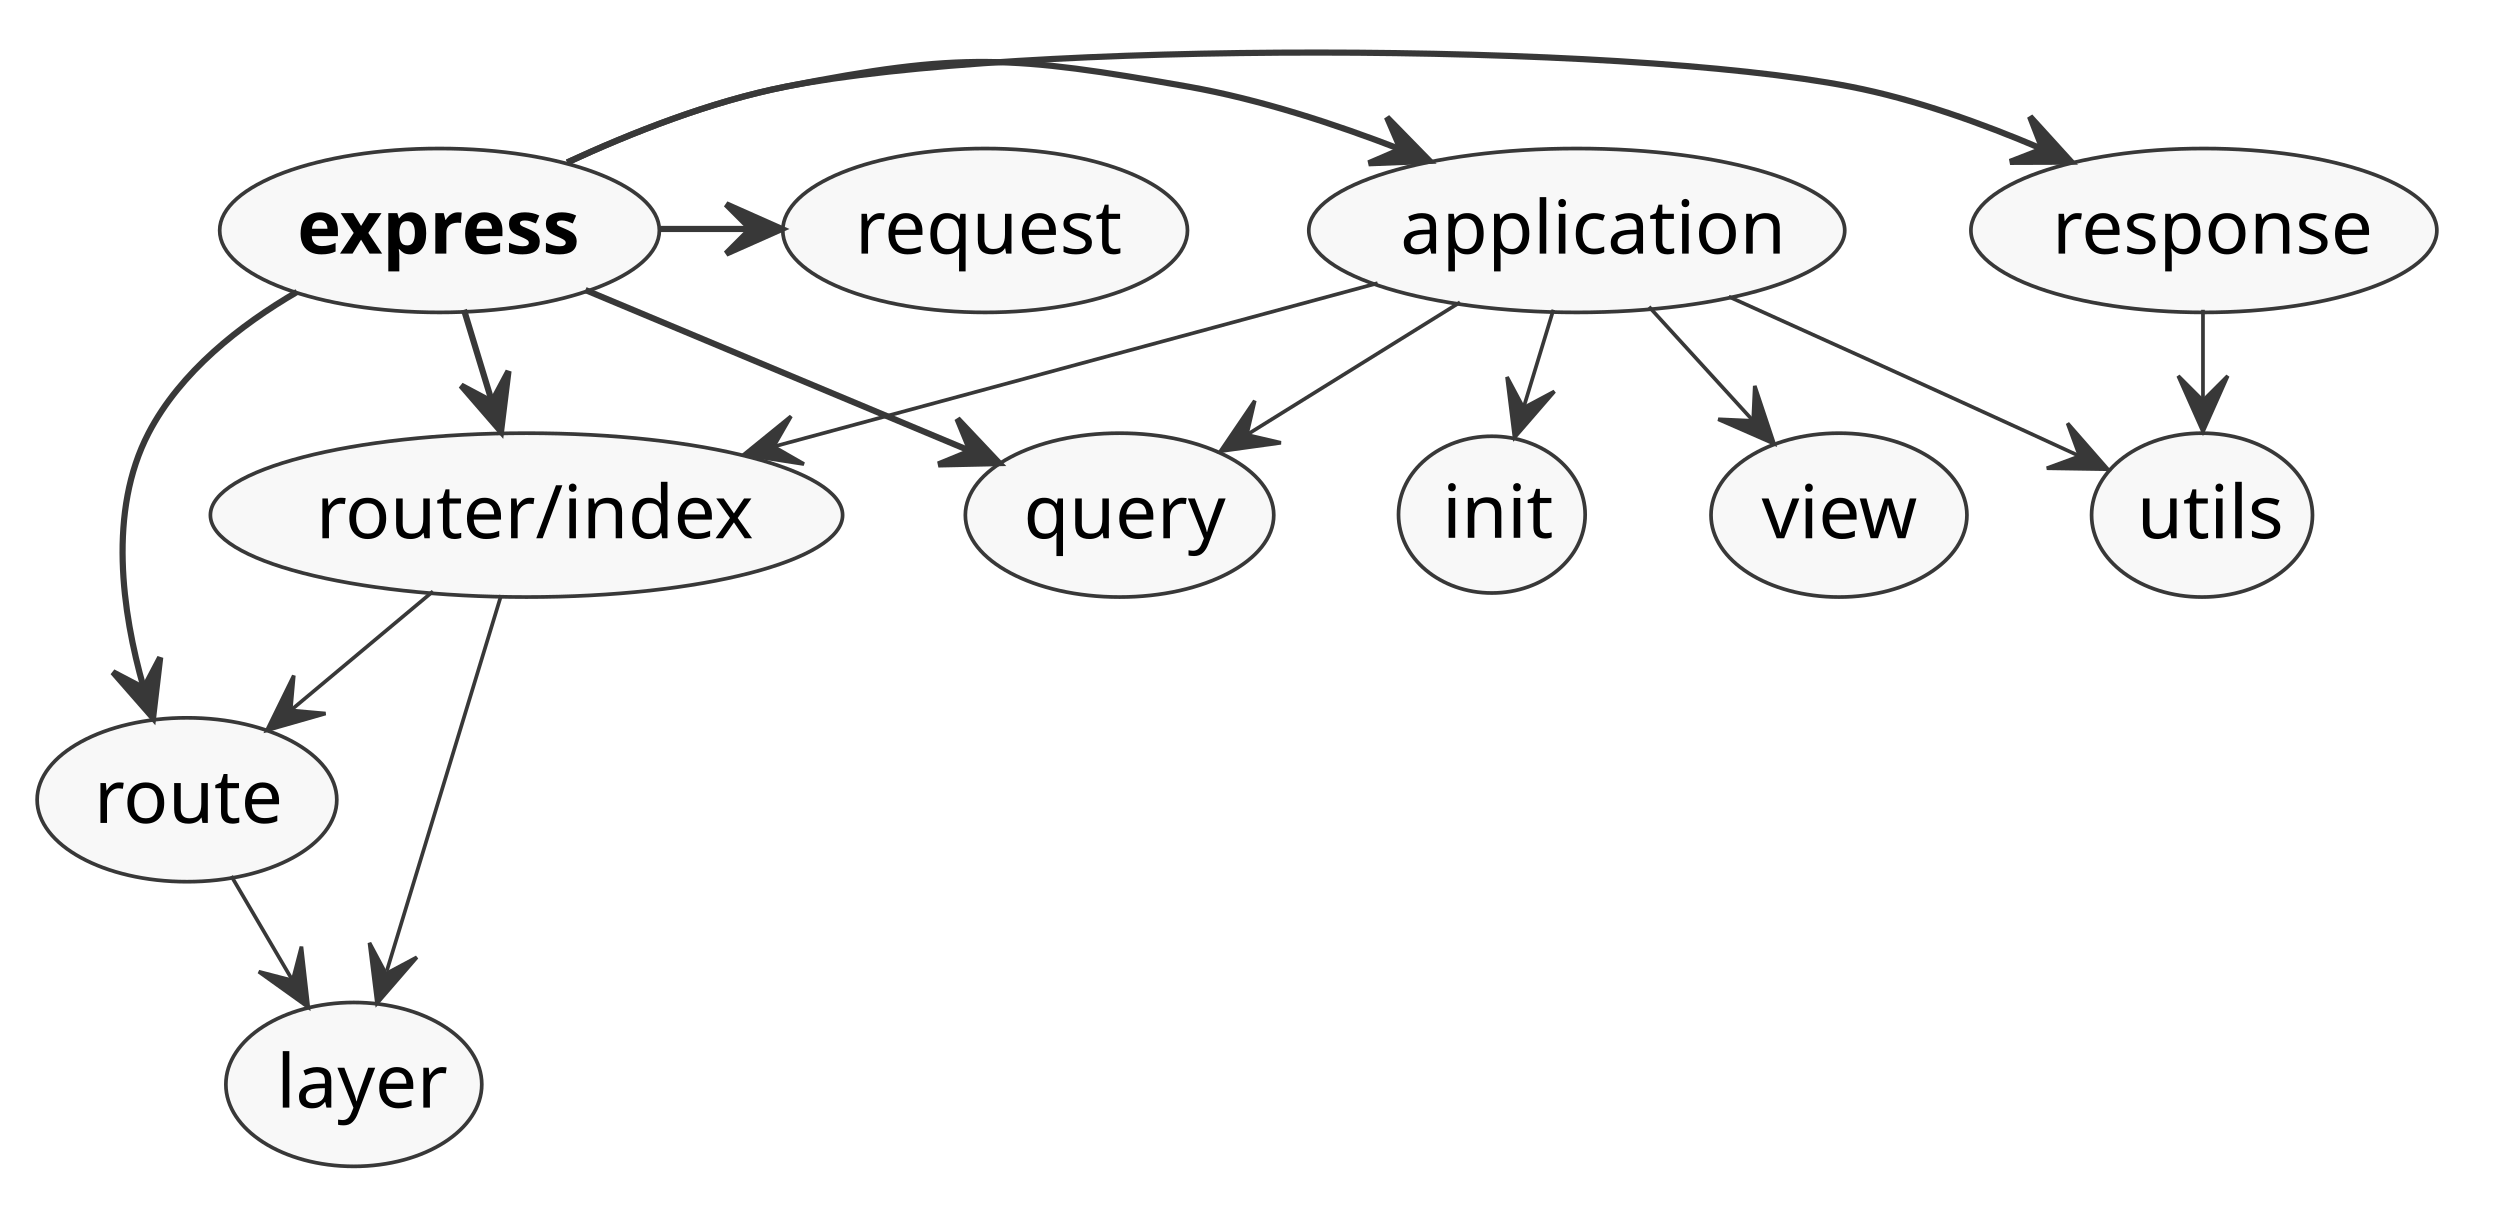
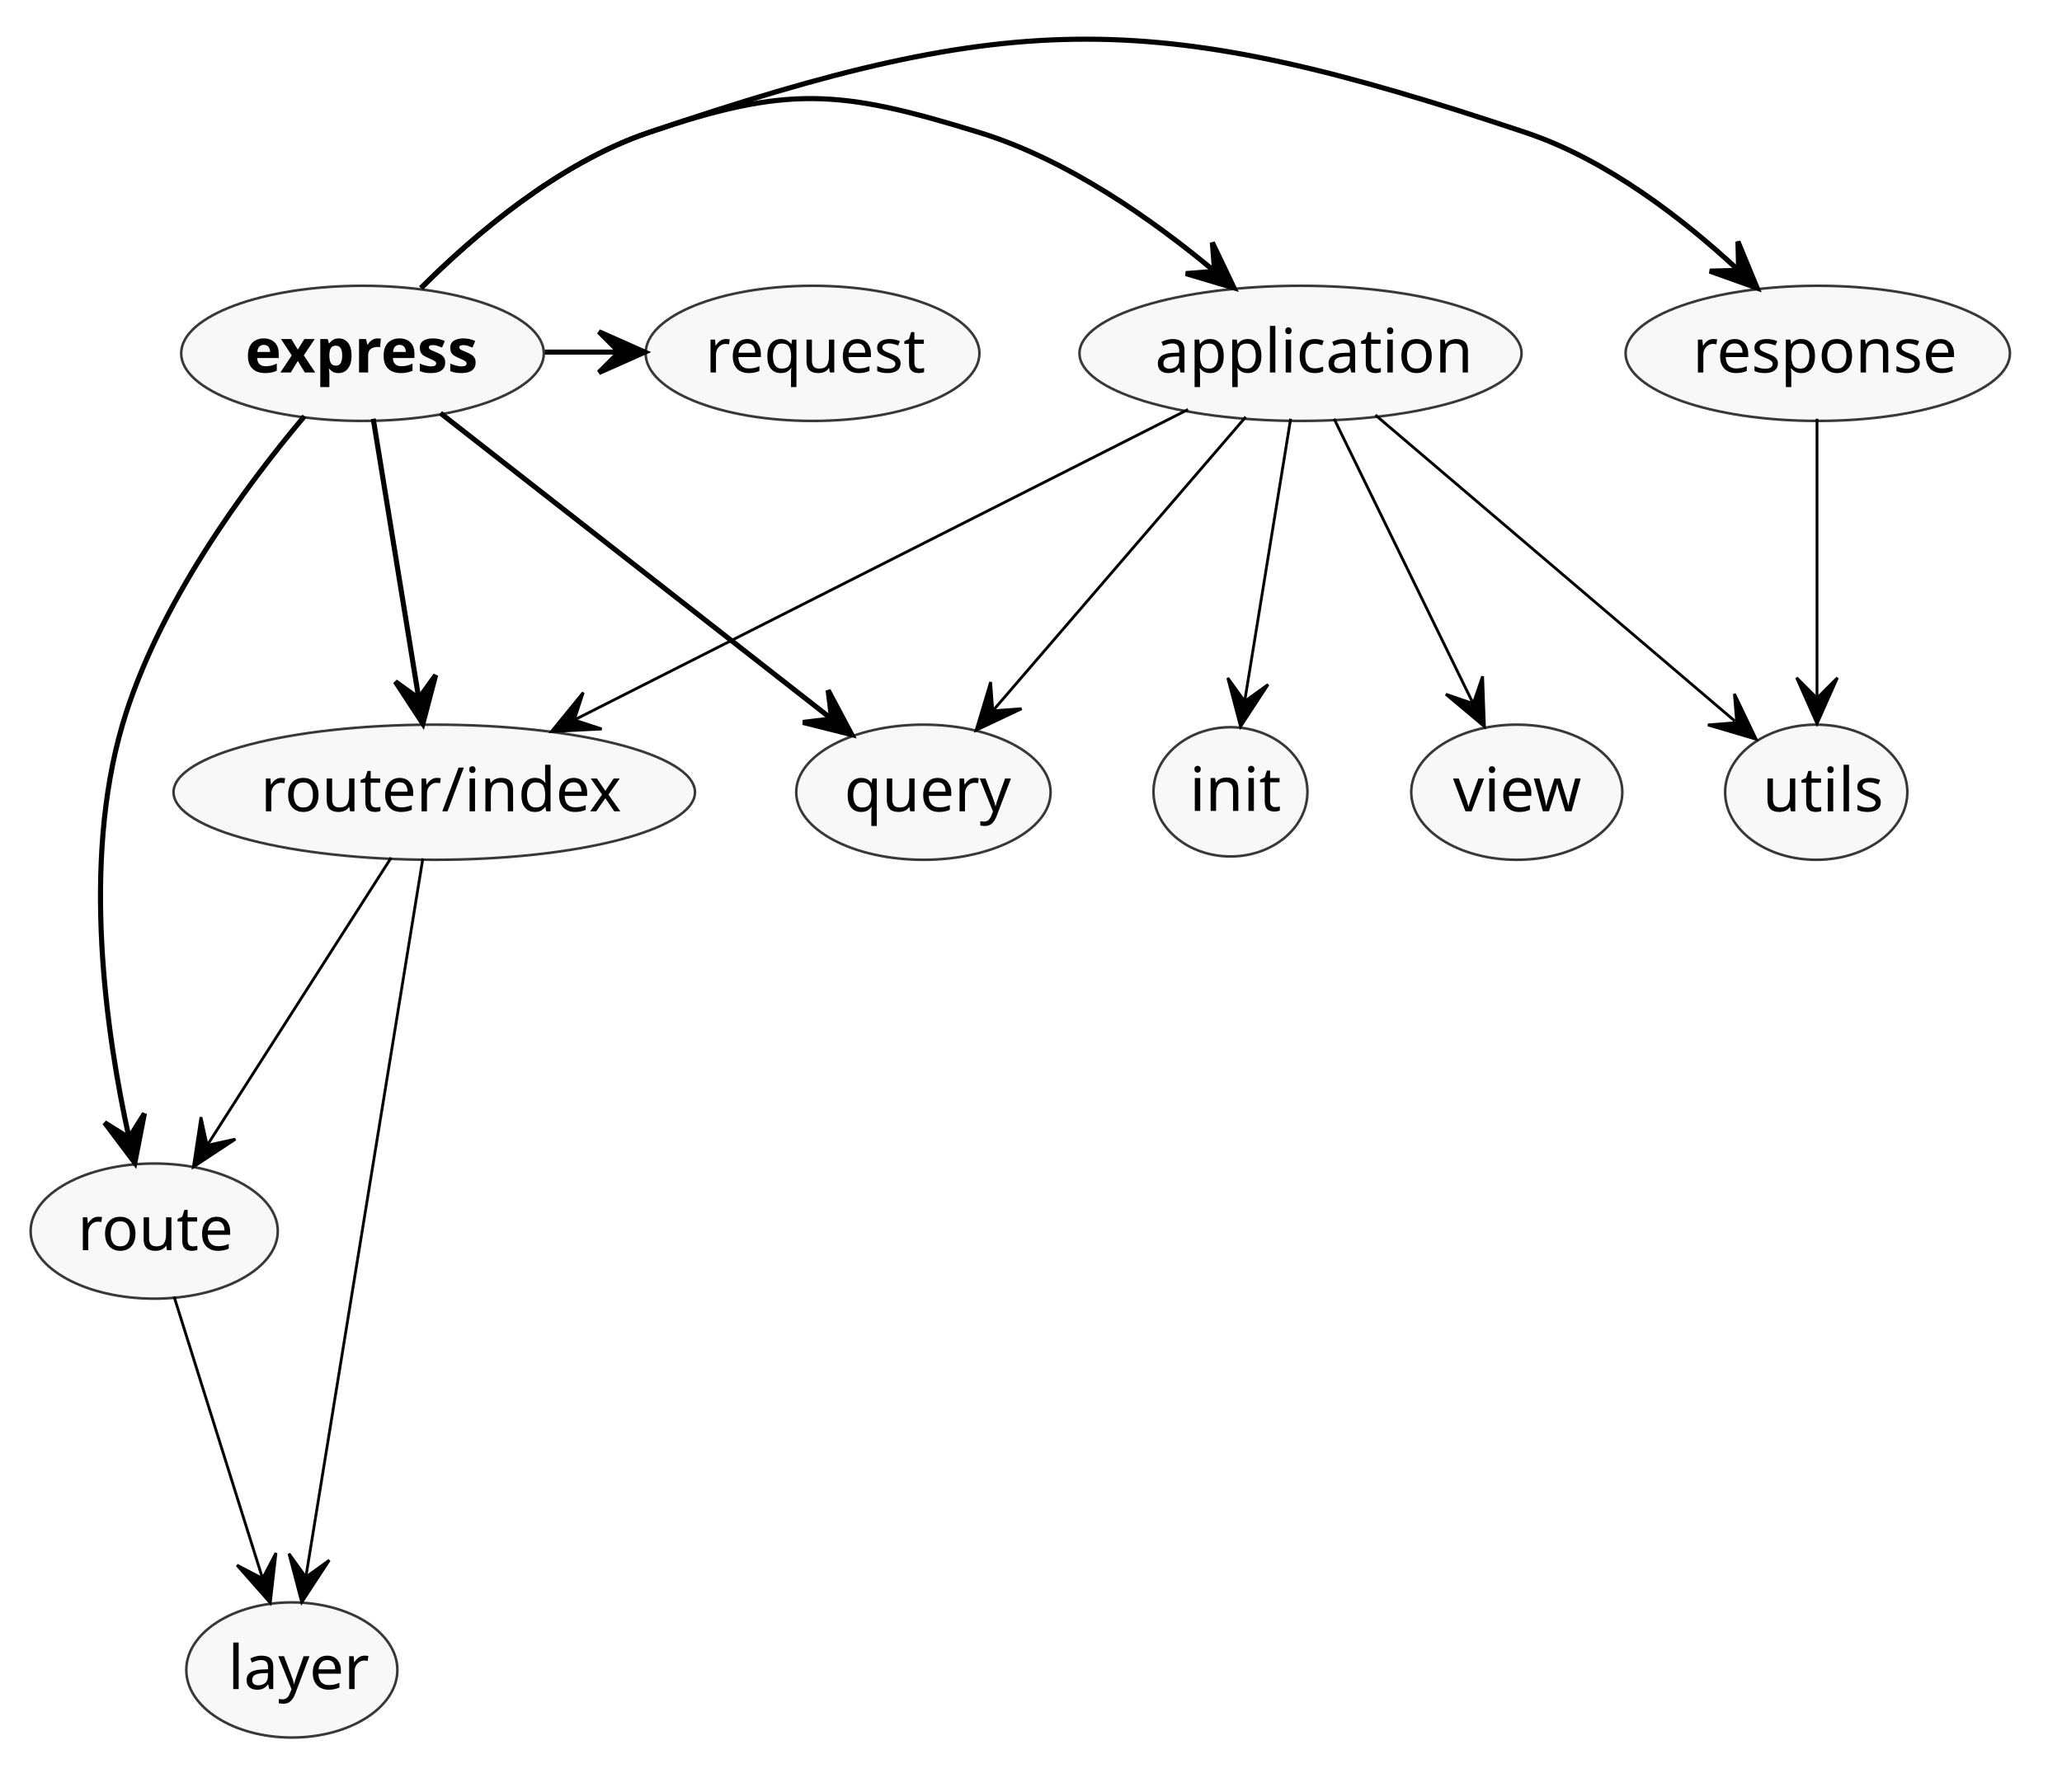
- <svg xmlns="http://www.w3.org/2000/svg" contentScriptType="application/ecmascript" contentStyleType="text/css" height="199px" preserveAspectRatio="none" style="width:404px;height:199px;" version="1.1" viewBox="0 0 404 199" width="404px" zoomAndPan="magnify">
+ <svg xmlns="http://www.w3.org/2000/svg" contentScriptType="application/ecmascript" contentStyleType="text/css" height="351px" preserveAspectRatio="none" style="width:404px;height:351px;" version="1.1" viewBox="0 0 404 351" width="404px" zoomAndPan="magnify">
  <defs />
  <g>
-     <ellipse cx="254.805" cy="37.242" fill="#F8F8F8" rx="43.305" ry="13.242" style="stroke: #383838; stroke-width: 0.6;" />
-     <text fill="#000000" font-family="Tahoma, sans-serif" font-size="12" lengthAdjust="spacingAndGlyphs" textLength="57" x="226.305" y="40.984">application</text>
-     <ellipse cx="71.027" cy="37.242" fill="#F8F8F8" rx="35.527" ry="13.242" style="stroke: #383838; stroke-width: 0.6;" />
-     <text fill="#000000" font-family="Tahoma, sans-serif" font-size="12" font-weight="bold" lengthAdjust="spacingAndGlyphs" textLength="46" x="48.027" y="40.984">express</text>
-     <ellipse cx="241.081" cy="83.165" fill="#F8F8F8" rx="15.081" ry="12.665" style="stroke: #383838; stroke-width: 0.6;" />
-     <text fill="#000000" font-family="Tahoma, sans-serif" font-size="12" lengthAdjust="spacingAndGlyphs" textLength="16" x="233.081" y="86.907">init</text>
-     <ellipse cx="57.178" cy="175.242" fill="#F8F8F8" rx="20.678" ry="13.242" style="stroke: #383838; stroke-width: 0.6;" />
-     <text fill="#000000" font-family="Tahoma, sans-serif" font-size="12" lengthAdjust="spacingAndGlyphs" textLength="25" x="44.678" y="178.984">layer</text>
-     <ellipse cx="180.92" cy="83.242" fill="#F8F8F8" rx="24.92" ry="13.242" style="stroke: #383838; stroke-width: 0.6;" />
-     <text fill="#000000" font-family="Tahoma, sans-serif" font-size="12" lengthAdjust="spacingAndGlyphs" textLength="31" x="165.42" y="86.984">query</text>
-     <ellipse cx="159.198" cy="37.242" fill="#F8F8F8" rx="32.699" ry="13.242" style="stroke: #383838; stroke-width: 0.6;" />
-     <text fill="#000000" font-family="Tahoma, sans-serif" font-size="12" lengthAdjust="spacingAndGlyphs" textLength="42" x="138.198" y="40.984">request</text>
-     <ellipse cx="356.148" cy="37.242" fill="#F8F8F8" rx="37.648" ry="13.242" style="stroke: #383838; stroke-width: 0.6;" />
-     <text fill="#000000" font-family="Tahoma, sans-serif" font-size="12" lengthAdjust="spacingAndGlyphs" textLength="49" x="331.648" y="40.984">response</text>
-     <ellipse cx="30.213" cy="129.242" fill="#F8F8F8" rx="24.213" ry="13.242" style="stroke: #383838; stroke-width: 0.6;" />
-     <text fill="#000000" font-family="Tahoma, sans-serif" font-size="12" lengthAdjust="spacingAndGlyphs" textLength="30" x="15.213" y="132.984">route</text>
-     <ellipse cx="85.083" cy="83.242" fill="#F8F8F8" rx="51.083" ry="13.242" style="stroke: #383838; stroke-width: 0.6;" />
-     <text fill="#000000" font-family="Tahoma, sans-serif" font-size="12" lengthAdjust="spacingAndGlyphs" textLength="68" x="51.083" y="86.984">router/index</text>
-     <ellipse cx="355.849" cy="83.242" fill="#F8F8F8" rx="17.849" ry="13.242" style="stroke: #383838; stroke-width: 0.6;" />
-     <text fill="#000000" font-family="Tahoma, sans-serif" font-size="12" lengthAdjust="spacingAndGlyphs" textLength="21" x="345.349" y="86.984">utils</text>
-     <ellipse cx="297.178" cy="83.242" fill="#F8F8F8" rx="20.678" ry="13.242" style="stroke: #383838; stroke-width: 0.6;" />
-     <text fill="#000000" font-family="Tahoma, sans-serif" font-size="12" lengthAdjust="spacingAndGlyphs" textLength="25" x="284.678" y="86.984">view</text>
-     <path d="M251.026,50.059 C249.546,54.919 247.844,60.514 246.266,65.696 " fill="none" id="application-init" style="stroke: #383838; stroke-width: 0.6;" />
-     <polygon fill="#383838" points="244.744,70.699,251.191,63.254,246.2,65.916,243.537,60.925,244.744,70.699" style="stroke: #383838; stroke-width: 0.6;" />
-     <path d="M235.943,48.846 C225.451,55.368 212.42,63.469 201.681,70.144 " fill="none" id="application-query" style="stroke: #383838; stroke-width: 0.6;" />
-     <polygon fill="#383838" points="197.234,72.909,206.989,71.554,201.48,70.269,202.766,64.76,197.234,72.909" style="stroke: #383838; stroke-width: 0.6;" />
-     <path d="M222.624,45.761 C194.94,53.252 154.976,64.065 125.239,72.112 " fill="none" id="application-router/index" style="stroke: #383838; stroke-width: 0.6;" />
-     <polygon fill="#383838" points="120.185,73.479,129.918,74.989,125.012,72.173,127.828,67.267,120.185,73.479" style="stroke: #383838; stroke-width: 0.6;" />
-     <path d="M279.361,47.939 C293.565,54.335 311.815,62.585 328,70 C330.558,71.172 333.245,72.41 335.899,73.638 " fill="none" id="application-utils" style="stroke: #383838; stroke-width: 0.6;" />
-     <polygon fill="#383838" points="340.608,75.82,334.124,68.407,336.072,73.718,330.761,75.665,340.608,75.82" style="stroke: #383838; stroke-width: 0.6;" />
-     <path d="M266.477,49.57 C271.608,55.189 277.701,61.863 283.088,67.763 " fill="none" id="application-view" style="stroke: #383838; stroke-width: 0.6;" />
-     <polygon fill="#383838" points="286.685,71.703,283.571,62.36,283.314,68.011,277.663,67.754,286.685,71.703" style="stroke: #383838; stroke-width: 0.6;" />
-     <path d="M91.667,26.248 C101.984,21.476 114.833,16.401 127,14 C155.342,8.406 163.553,8.97 192,14 C203.534,16.04 215.731,20.028 226.289,24.118 " fill="none" id="&lt;b&gt;express&lt;/b&gt;-application" style="stroke: #383838; stroke-width: 1.0;" />
-     <polygon fill="#383838" points="231.017,25.998,224.131,18.955,226.37,24.15,221.175,26.389,231.017,25.998" style="stroke: #383838; stroke-width: 1.0;" />
-     <path d="M94.598,46.868 C112.832,54.493 137.991,65.014 156.459,72.737 " fill="none" id="&lt;b&gt;express&lt;/b&gt;-query" style="stroke: #383838; stroke-width: 1.0;" />
-     <polygon fill="#383838" points="161.479,74.837,154.719,67.674,156.866,72.908,151.632,75.055,161.479,74.837" style="stroke: #383838; stroke-width: 1.0;" />
-     <path d="M106.75,37 C111.546,37 116.343,37 121.139,37 " fill="none" id="&lt;b&gt;express&lt;/b&gt;-request" style="stroke: #383838; stroke-width: 1.0;" />
-     <polygon fill="#383838" points="126.344,37,117.344,33,121.344,37,117.344,41,126.344,37" style="stroke: #383838; stroke-width: 1.0;" />
-     <path d="M91.667,26.248 C101.984,21.476 114.833,16.401 127,14 C164.499,6.599 261.478,6.715 299,14 C309.437,16.026 320.384,19.959 329.863,24.008 " fill="none" id="&lt;b&gt;express&lt;/b&gt;-response" style="stroke: #383838; stroke-width: 1.0;" />
-     <polygon fill="#383838" points="334.675,26.126,328.049,18.839,330.099,24.112,324.826,26.161,334.675,26.126" style="stroke: #383838; stroke-width: 1.0;" />
-     <path d="M48.005,47.173 C38.79,52.537 29.15,60.092 24,70 C17.436,82.63 19.711,98.826 23.193,111.052 " fill="none" id="&lt;b&gt;express&lt;/b&gt;-route" style="stroke: #383838; stroke-width: 1.0;" />
-     <polygon fill="#383838" points="24.737,116.027,25.89,106.246,23.255,111.252,18.249,108.617,24.737,116.027" style="stroke: #383838; stroke-width: 1.0;" />
-     <path d="M74.974,50.059 C76.381,54.681 77.99,59.965 79.5,64.929 " fill="none" id="&lt;b&gt;express&lt;/b&gt;-router/index" style="stroke: #383838; stroke-width: 1.0;" />
-     <polygon fill="#383838" points="80.967,69.749,82.173,59.974,79.511,64.966,74.52,62.303,80.967,69.749" style="stroke: #383838; stroke-width: 1.0;" />
-     <path d="M356,50.059 C356,54.584 356,59.745 356,64.618 " fill="none" id="response-utils" style="stroke: #383838; stroke-width: 0.6;" />
-     <polygon fill="#383838" points="356,69.749,360,60.749,356,64.749,352,60.749,356,69.749" style="stroke: #383838; stroke-width: 0.6;" />
-     <path d="M37.378,141.57 C40.403,146.724 43.949,152.764 47.187,158.282 " fill="none" id="route-layer" style="stroke: #383838; stroke-width: 0.6;" />
-     <polygon fill="#383838" points="49.818,162.763,48.712,152.977,47.287,158.451,41.812,157.026,49.818,162.763" style="stroke: #383838; stroke-width: 0.6;" />
-     <path d="M80.988,96.181 C76.137,112.121 67.947,139.031 62.507,156.905 " fill="none" id="router/index-layer" style="stroke: #383838; stroke-width: 0.6;" />
-     <polygon fill="#383838" points="60.914,162.14,67.361,154.694,62.37,157.356,59.708,152.365,60.914,162.14" style="stroke: #383838; stroke-width: 0.6;" />
-     <path d="M69.971,95.57 C62.886,101.495 54.401,108.592 47.074,114.72 " fill="none" id="router/index-route" style="stroke: #383838; stroke-width: 0.6;" />
-     <polygon fill="#383838" points="43.139,118.011,52.609,115.305,46.974,114.803,47.476,109.169,43.139,118.011" style="stroke: #383838; stroke-width: 0.6;" />
+     <ellipse cx="254.805" cy="69.242" fill="#F8F8F8" rx="43.305" ry="13.242" style="stroke: #383838; stroke-width: 0.5;" />
+     <text fill="#000000" font-family="Tahoma, sans-serif" font-size="12" lengthAdjust="spacingAndGlyphs" textLength="57" x="226.305" y="72.984">application</text>
+     <ellipse cx="71.027" cy="69.242" fill="#F8F8F8" rx="35.527" ry="13.242" style="stroke: #383838; stroke-width: 0.5;" />
+     <text fill="#000000" font-family="Tahoma, sans-serif" font-size="12" font-weight="bold" lengthAdjust="spacingAndGlyphs" textLength="46" x="48.027" y="72.984">express</text>
+     <ellipse cx="241.081" cy="155.165" fill="#F8F8F8" rx="15.081" ry="12.665" style="stroke: #383838; stroke-width: 0.5;" />
+     <text fill="#000000" font-family="Tahoma, sans-serif" font-size="12" lengthAdjust="spacingAndGlyphs" textLength="16" x="233.081" y="158.907">init</text>
+     <ellipse cx="57.178" cy="327.242" fill="#F8F8F8" rx="20.678" ry="13.242" style="stroke: #383838; stroke-width: 0.5;" />
+     <text fill="#000000" font-family="Tahoma, sans-serif" font-size="12" lengthAdjust="spacingAndGlyphs" textLength="25" x="44.678" y="330.984">layer</text>
+     <ellipse cx="180.92" cy="155.242" fill="#F8F8F8" rx="24.92" ry="13.242" style="stroke: #383838; stroke-width: 0.5;" />
+     <text fill="#000000" font-family="Tahoma, sans-serif" font-size="12" lengthAdjust="spacingAndGlyphs" textLength="31" x="165.42" y="158.984">query</text>
+     <ellipse cx="159.198" cy="69.242" fill="#F8F8F8" rx="32.699" ry="13.242" style="stroke: #383838; stroke-width: 0.5;" />
+     <text fill="#000000" font-family="Tahoma, sans-serif" font-size="12" lengthAdjust="spacingAndGlyphs" textLength="42" x="138.198" y="72.984">request</text>
+     <ellipse cx="356.148" cy="69.242" fill="#F8F8F8" rx="37.648" ry="13.242" style="stroke: #383838; stroke-width: 0.5;" />
+     <text fill="#000000" font-family="Tahoma, sans-serif" font-size="12" lengthAdjust="spacingAndGlyphs" textLength="49" x="331.648" y="72.984">response</text>
+     <ellipse cx="30.213" cy="241.242" fill="#F8F8F8" rx="24.213" ry="13.242" style="stroke: #383838; stroke-width: 0.5;" />
+     <text fill="#000000" font-family="Tahoma, sans-serif" font-size="12" lengthAdjust="spacingAndGlyphs" textLength="30" x="15.213" y="244.984">route</text>
+     <ellipse cx="85.083" cy="155.242" fill="#F8F8F8" rx="51.083" ry="13.242" style="stroke: #383838; stroke-width: 0.5;" />
+     <text fill="#000000" font-family="Tahoma, sans-serif" font-size="12" lengthAdjust="spacingAndGlyphs" textLength="68" x="51.083" y="158.984">router/index</text>
+     <ellipse cx="355.849" cy="155.242" fill="#F8F8F8" rx="17.849" ry="13.242" style="stroke: #383838; stroke-width: 0.5;" />
+     <text fill="#000000" font-family="Tahoma, sans-serif" font-size="12" lengthAdjust="spacingAndGlyphs" textLength="21" x="345.349" y="158.984">utils</text>
+     <ellipse cx="297.178" cy="155.242" fill="#F8F8F8" rx="20.678" ry="13.242" style="stroke: #383838; stroke-width: 0.5;" />
+     <text fill="#000000" font-family="Tahoma, sans-serif" font-size="12" lengthAdjust="spacingAndGlyphs" textLength="25" x="284.678" y="158.984">view</text>
+     <path d="M252.874,82.061 C250.482,96.753 246.584,120.7 243.911,137.121 " fill="none" id="application-init" style="stroke: #000000; stroke-width: 0.55;" />
+     <polygon fill="#000000" points="243.055,142.377,248.449,134.137,243.858,137.442,240.553,132.851,243.055,142.377" style="stroke: #000000; stroke-width: 0.55;" />
+     <path d="M244.081,81.69 C230.961,96.938 208.938,122.531 194.692,139.087 " fill="none" id="application-query" style="stroke: #000000; stroke-width: 0.55;" />
+     <polygon fill="#000000" points="191.248,143.09,200.15,138.877,194.509,139.3,194.086,133.659,191.248,143.09" style="stroke: #000000; stroke-width: 0.55;" />
+     <path d="M232.775,80.243 C201.98,95.822 146.345,123.967 112.825,140.924 " fill="none" id="application-router/index" style="stroke: #000000; stroke-width: 0.55;" />
+     <polygon fill="#000000" points="108.046,143.342,117.882,142.848,112.507,141.085,114.271,135.71,108.046,143.342" style="stroke: #000000; stroke-width: 0.55;" />
+     <path d="M269.471,81.322 C288.132,97.212 320.49,124.764 339.908,141.298 " fill="none" id="application-utils" style="stroke: #000000; stroke-width: 0.55;" />
+     <polygon fill="#000000" points="344.08,144.85,339.82,135.97,340.273,141.608,334.634,142.061,344.08,144.85" style="stroke: #000000; stroke-width: 0.55;" />
+     <path d="M261.379,82.061 C268.616,96.881 280.453,121.118 288.477,137.548 " fill="none" id="application-view" style="stroke: #000000; stroke-width: 0.55;" />
+     <polygon fill="#000000" points="290.835,142.377,290.48,132.534,288.641,137.884,283.291,136.045,290.835,142.377" style="stroke: #000000; stroke-width: 0.55;" />
+     <path d="M82.482,56.443 C92.924,46.028 109.358,31.992 127,26 C154.354,16.709 164.397,17.478 192,26 C209.279,31.335 226.051,43.214 237.94,53.138 " fill="none" id="&lt;b&gt;express&lt;/b&gt;-application" style="stroke: #000000; stroke-width: 1.0;" />
+     <polygon fill="#000000" points="241.778,56.416,237.532,47.529,237.976,53.169,232.337,53.612,241.778,56.416" style="stroke: #000000; stroke-width: 1.0;" />
+     <path d="M86.295,80.958 C106.329,96.621 141.414,124.051 162.795,140.767 " fill="none" id="&lt;b&gt;express&lt;/b&gt;-query" style="stroke: #000000; stroke-width: 1.0;" />
+     <polygon fill="#000000" points="166.88,143.96,162.253,135.266,162.941,140.881,157.326,141.568,166.88,143.96" style="stroke: #000000; stroke-width: 1.0;" />
+     <path d="M106.75,69 C111.546,69 116.343,69 121.139,69 " fill="none" id="&lt;b&gt;express&lt;/b&gt;-request" style="stroke: #000000; stroke-width: 1.0;" />
+     <polygon fill="#000000" points="126.344,69,117.344,65,121.344,69,117.344,73,126.344,69" style="stroke: #000000; stroke-width: 1.0;" />
+     <path d="M82.482,56.443 C92.924,46.028 109.358,31.992 127,26 C199.383,1.416 226.512,1.725 299,26 C314.912,31.329 329.935,43.046 340.559,52.906 " fill="none" id="&lt;b&gt;express&lt;/b&gt;-response" style="stroke: #000000; stroke-width: 1.0;" />
+     <polygon fill="#000000" points="344.268,56.438,340.51,47.335,340.647,52.99,334.992,53.127,344.268,56.438" style="stroke: #000000; stroke-width: 1.0;" />
+     <path d="M59.643,81.57 C48.091,95.279 30.932,118.429 24,142 C15.973,169.296 20.808,202.599 25.245,222.784 " fill="none" id="&lt;b&gt;express&lt;/b&gt;-route" style="stroke: #000000; stroke-width: 1.0;" />
+     <polygon fill="#000000" points="26.416,227.867,28.294,218.199,25.293,222.994,20.498,219.994,26.416,227.867" style="stroke: #000000; stroke-width: 1.0;" />
+     <path d="M73.126,82.061 C75.49,96.584 79.327,120.151 81.997,136.552 " fill="none" id="&lt;b&gt;express&lt;/b&gt;-router/index" style="stroke: #000000; stroke-width: 1.0;" />
+     <polygon fill="#000000" points="82.854,141.815,85.356,132.29,82.05,136.881,77.46,133.575,82.854,141.815" style="stroke: #000000; stroke-width: 1.0;" />
+     <path d="M356,82.061 C356,96.584 356,120.151 356,136.552 " fill="none" id="response-utils" style="stroke: #000000; stroke-width: 0.55;" />
+     <polygon fill="#000000" points="356,141.815,360,132.815,356,136.815,352,132.815,356,141.815" style="stroke: #000000; stroke-width: 0.55;" />
+     <path d="M34.101,254.061 C38.727,268.796 46.275,292.839 51.432,309.264 " fill="none" id="route-layer" style="stroke: #000000; stroke-width: 0.55;" />
+     <polygon fill="#000000" points="52.949,314.097,54.07,304.312,51.452,309.327,46.437,306.709,52.949,314.097" style="stroke: #000000; stroke-width: 0.55;" />
+     <path d="M82.849,168.211 C77.89,198.676 65.643,273.905 59.971,308.747 " fill="none" id="router/index-layer" style="stroke: #000000; stroke-width: 0.55;" />
+     <polygon fill="#000000" points="59.12,313.979,64.514,305.739,59.923,309.045,56.618,304.454,59.12,313.979" style="stroke: #000000; stroke-width: 0.55;" />
+     <path d="M76.647,168.061 C67.033,183.094 51.221,207.818 40.71,224.253 " fill="none" id="router/index-route" style="stroke: #000000; stroke-width: 0.55;" />
+     <polygon fill="#000000" points="37.896,228.654,46.114,223.227,40.59,224.442,39.375,218.917,37.896,228.654" style="stroke: #000000; stroke-width: 0.55;" />
  </g>
</svg>
